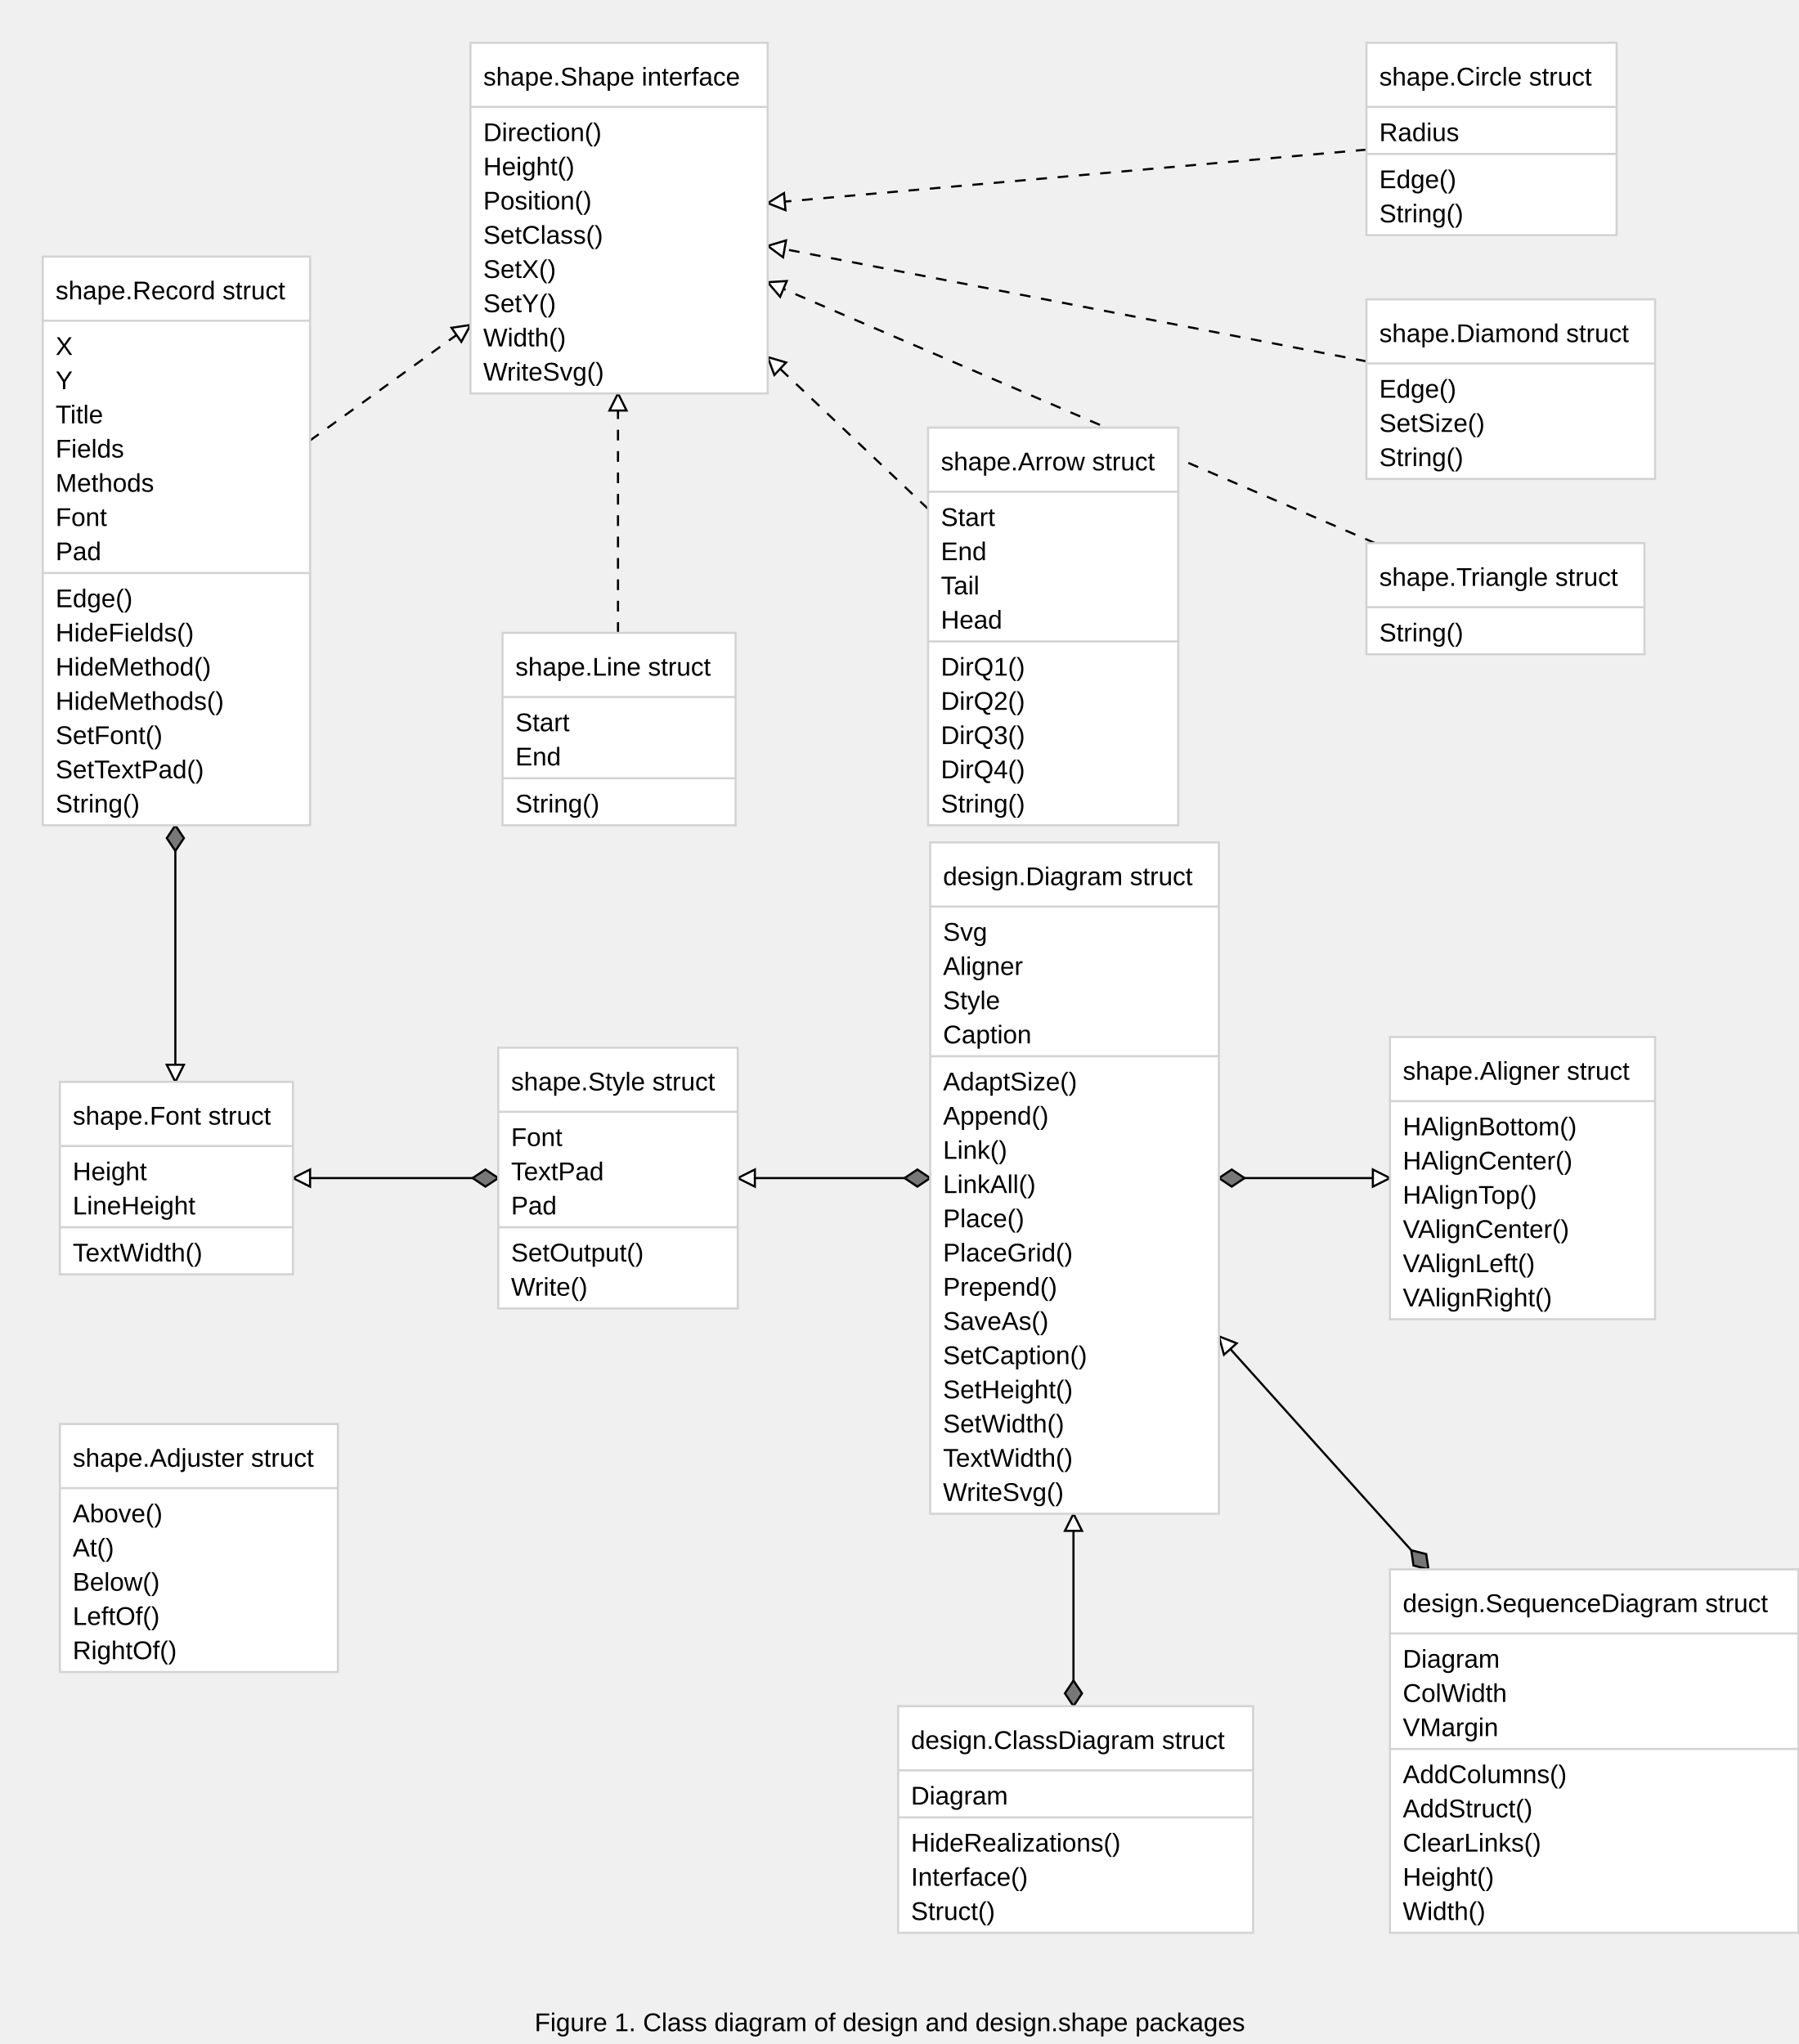
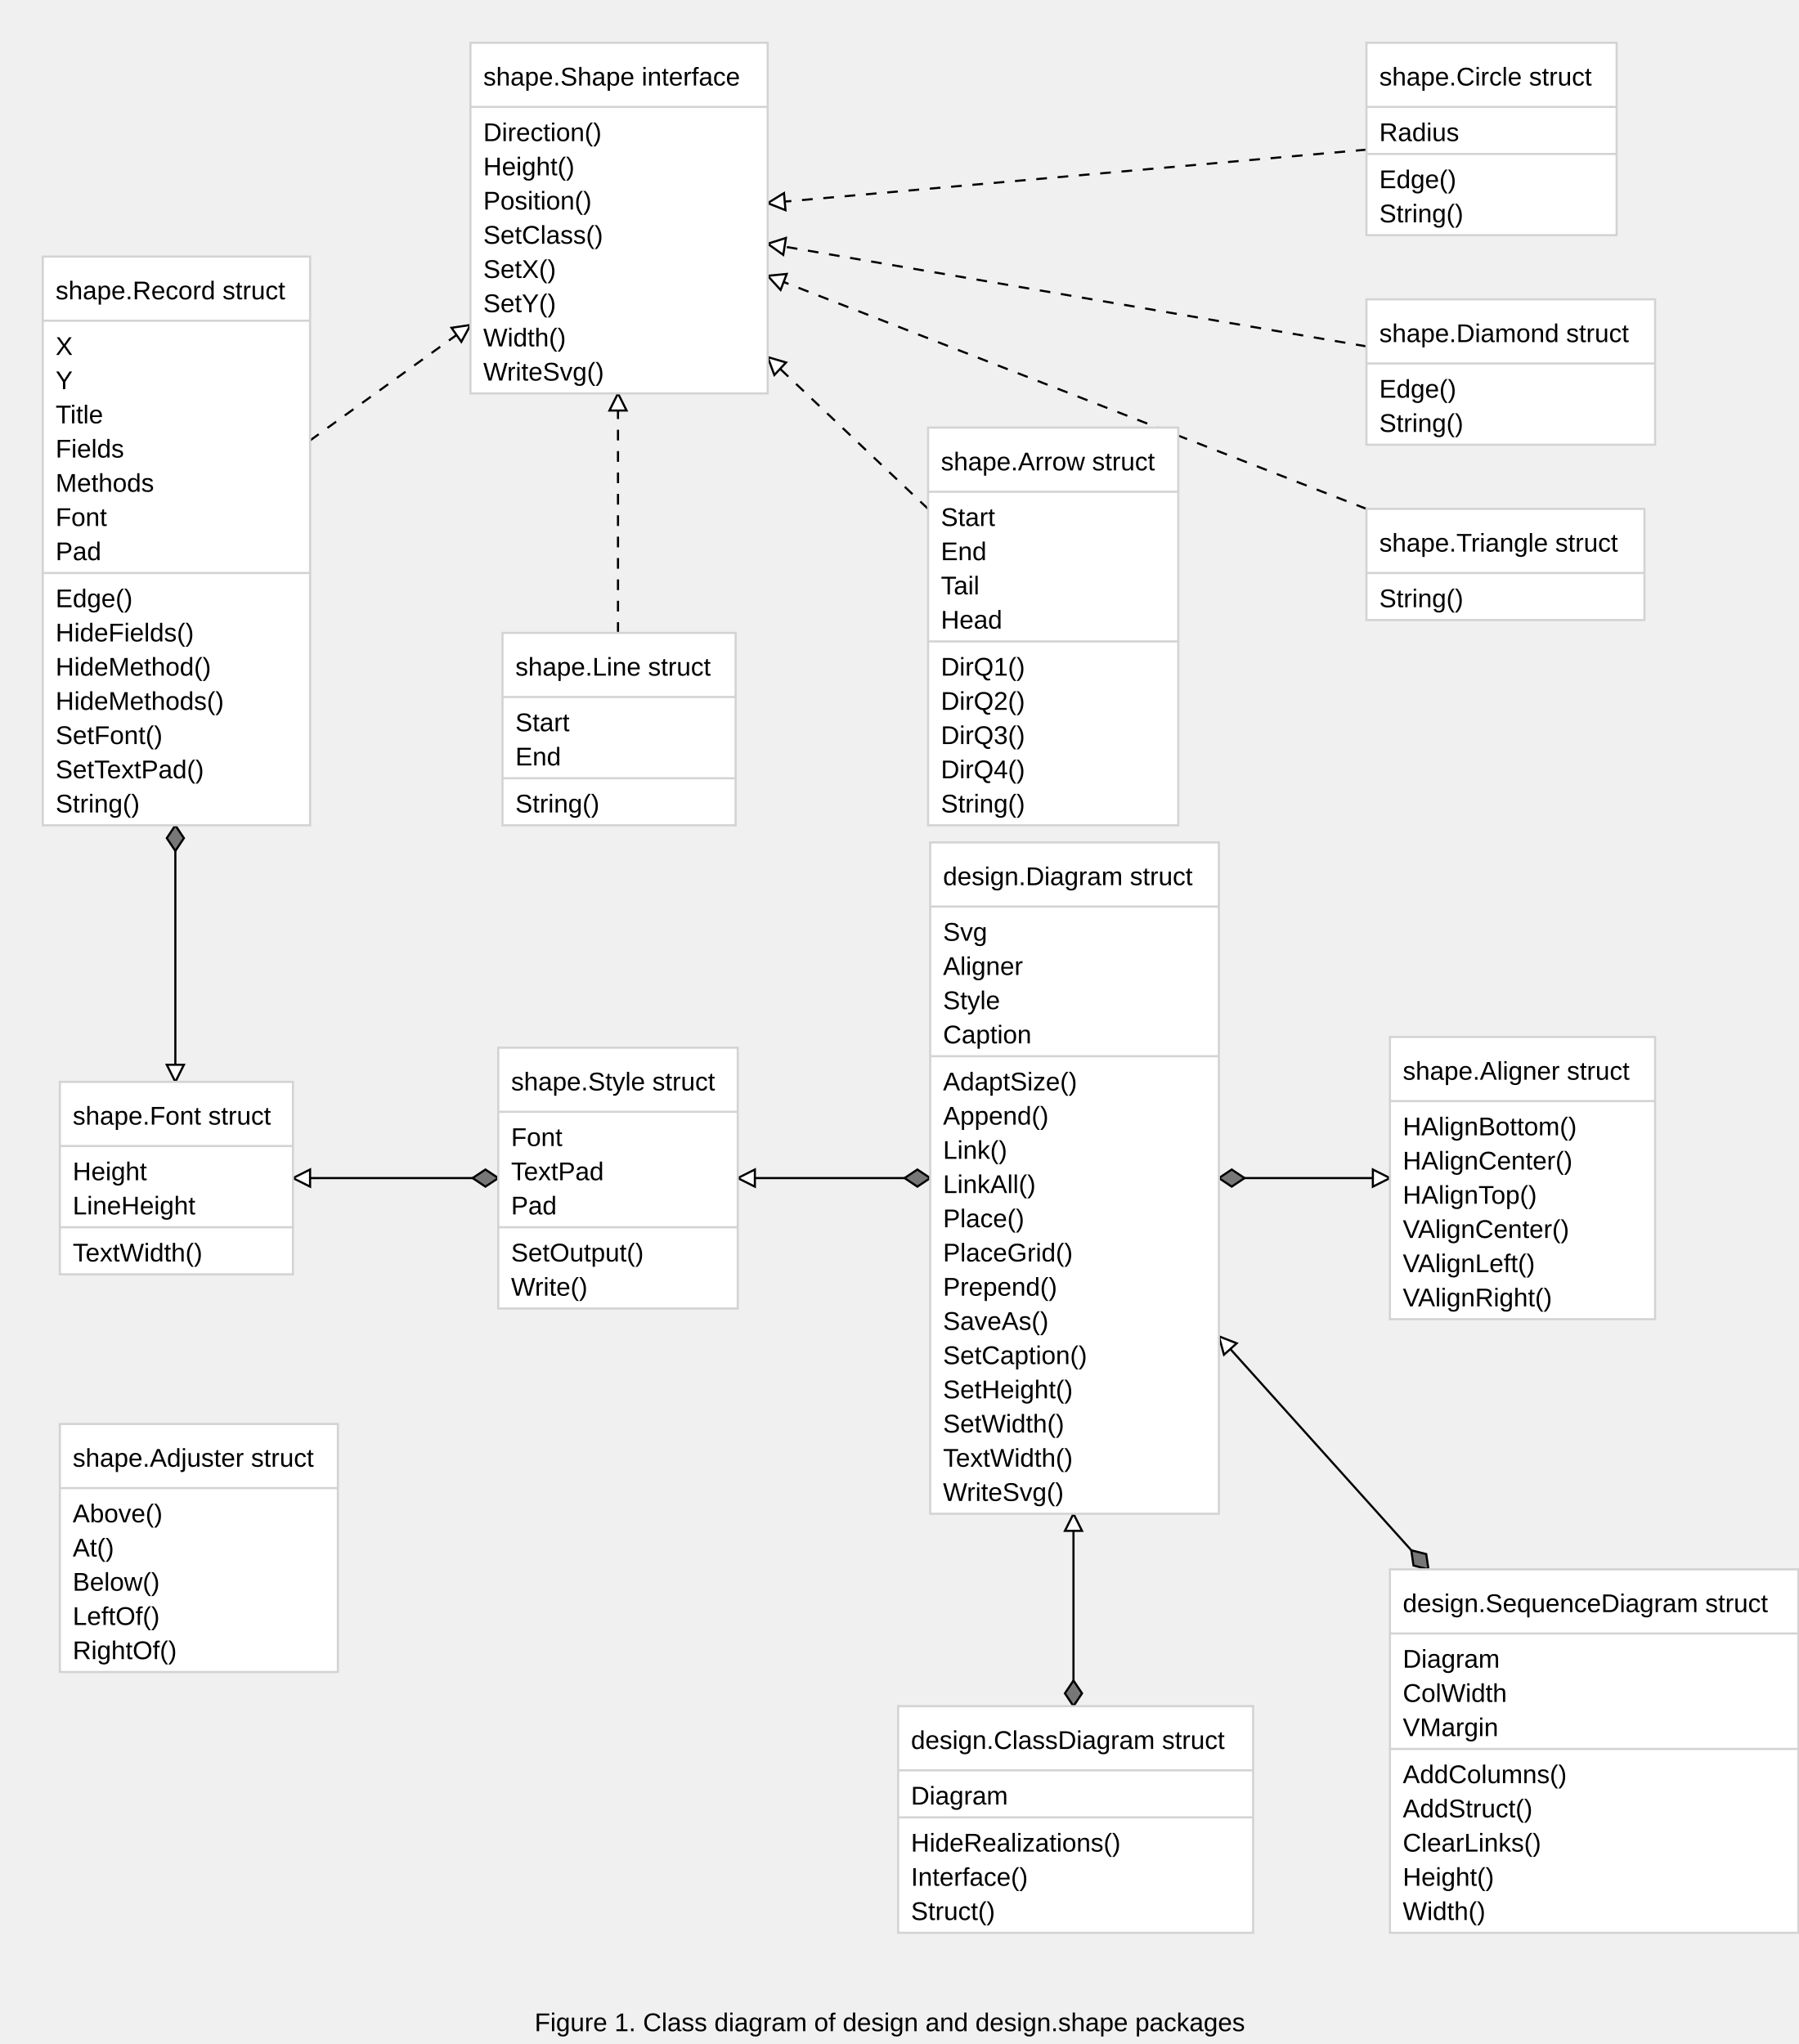
<svg xmlns="http://www.w3.org/2000/svg" width="841" height="956" font-family="Arial, Helvetica, sans-serif">
  <path stroke="black" stroke-dasharray="5,5,5" d="M145,206 L220,152" />
  <g transform="rotate(-35 220 152)">
    <path stroke="black" fill="#ffffff" d="M220,152 l-8,-4 l 0,8 Z" />
  </g>
  <path stroke="black" stroke-dasharray="5,5,5" d="M434,238 L359,167" />
  <g transform="rotate(223 359 167)">
    <path stroke="black" fill="#ffffff" d="M359,167 l-8,-4 l 0,8 Z" />
  </g>
  <path stroke="black" stroke-dasharray="5,5,5" d="M289,296 L289,184" />
  <g transform="rotate(-90 289 184)">
    <path stroke="black" fill="#ffffff" d="M289,184 l-8,-4 l 0,8 Z" />
  </g>
  <path stroke="black" stroke-dasharray="5,5,5" d="M639,70 L359,95" />
  <g transform="rotate(175 359 95)">
    <path stroke="black" fill="#ffffff" d="M359,95 l-8,-4 l 0,8 Z" />
  </g>
-   <path stroke="black" stroke-dasharray="5,5,5" d="M639,169 L359,115" />
-   <g transform="rotate(190 359 115)">
-     <path stroke="black" fill="#ffffff" d="M359,115 l-8,-4 l 0,8 Z" />
-   </g>
-   <path stroke="black" stroke-dasharray="5,5,5" d="M643,254 L359,132" />
-   <g transform="rotate(203 359 132)">
-     <path stroke="black" fill="#ffffff" d="M359,132 l-8,-4 l 0,8 Z" />
+   <path stroke="black" stroke-dasharray="5,5,5" d="M639,162 L359,114" />
+   <g transform="rotate(189 359 114)">
+     <path stroke="black" fill="#ffffff" d="M359,114 l-8,-4 l 0,8 Z" />
+   </g>
+   <path stroke="black" stroke-dasharray="5,5,5" d="M639,238 L359,129" />
+   <g transform="rotate(201 359 129)">
+     <path stroke="black" fill="#ffffff" d="M359,129 l-8,-4 l 0,8 Z" />
  </g>
  <path stroke="black" d="M82,386 L82,506" />
  <g transform="rotate(90 82 386)">
    <path stroke="black" fill="#777777" d="M82,386 l 6,-4 6,4 -6,4 -6,-4" />
  </g>
  <g transform="rotate(90 82 506)">
    <path stroke="black" fill="#ffffff" d="M82,506 l-8,-4 l 0,8 Z" />
  </g>
  <path stroke="black" d="M233,551 L137,551" />
  <g transform="rotate(180 233 551)">
    <path stroke="black" fill="#777777" d="M233,551 l 6,-4 6,4 -6,4 -6,-4" />
  </g>
  <g transform="rotate(180 137 551)">
    <path stroke="black" fill="#ffffff" d="M137,551 l-8,-4 l 0,8 Z" />
  </g>
  <path stroke="black" d="M668,734 L570,625" />
  <g transform="rotate(228 668 734)">
    <path stroke="black" fill="#777777" d="M668,734 l 6,-4 6,4 -6,4 -6,-4" />
  </g>
  <g transform="rotate(228 570 625)">
    <path stroke="black" fill="#ffffff" d="M570,625 l-8,-4 l 0,8 Z" />
  </g>
  <path stroke="black" d="M502,798 L502,708" />
  <g transform="rotate(-90 502 798)">
    <path stroke="black" fill="#777777" d="M502,798 l 6,-4 6,4 -6,4 -6,-4" />
  </g>
  <g transform="rotate(-90 502 708)">
    <path stroke="black" fill="#ffffff" d="M502,708 l-8,-4 l 0,8 Z" />
  </g>
  <path stroke="black" d="M570,551 L650,551" />
  <g transform="rotate(0 570 551)">
    <path stroke="black" fill="#777777" d="M570,551 l 6,-4 6,4 -6,4 -6,-4" />
  </g>
  <g transform="rotate(0 650 551)">
    <path stroke="black" fill="#ffffff" d="M650,551 l-8,-4 l 0,8 Z" />
  </g>
  <path stroke="black" d="M435,551 L345,551" />
  <g transform="rotate(180 435 551)">
    <path stroke="black" fill="#777777" d="M435,551 l 6,-4 6,4 -6,4 -6,-4" />
  </g>
  <g transform="rotate(180 345 551)">
    <path stroke="black" fill="#ffffff" d="M345,551 l-8,-4 l 0,8 Z" />
  </g>
  <rect stroke="#d3d3d3" fill="#ffffff" x="220" y="20" width="139" height="164" />
  <line stroke="#d3d3d3" x1="220" y1="50" x2="359" y2="50" />
  <text font-family="Arial,Helvetica,sans-serif" font-size="12px" x="226" y="66">Direction()</text>
  <text font-family="Arial,Helvetica,sans-serif" font-size="12px" x="226" y="82">Height()</text>
  <text font-family="Arial,Helvetica,sans-serif" font-size="12px" x="226" y="98">Position()</text>
  <text font-family="Arial,Helvetica,sans-serif" font-size="12px" x="226" y="114">SetClass()</text>
  <text font-family="Arial,Helvetica,sans-serif" font-size="12px" x="226" y="130">SetX()</text>
  <text font-family="Arial,Helvetica,sans-serif" font-size="12px" x="226" y="146">SetY()</text>
  <text font-family="Arial,Helvetica,sans-serif" font-size="12px" x="226" y="162">Width()</text>
  <text font-family="Arial,Helvetica,sans-serif" font-size="12px" x="226" y="178">WriteSvg()</text>
  <text font-family="Arial,Helvetica,sans-serif" font-size="12px" x="226" y="40">shape.Shape interface</text>
  <rect stroke="#d3d3d3" fill="#ffffff" x="20" y="120" width="125" height="266" />
  <line stroke="#d3d3d3" x1="20" y1="150" x2="145" y2="150" />
  <text font-family="Arial,Helvetica,sans-serif" font-size="12px" x="26" y="166">X</text>
  <text font-family="Arial,Helvetica,sans-serif" font-size="12px" x="26" y="182">Y</text>
  <text font-family="Arial,Helvetica,sans-serif" font-size="12px" x="26" y="198">Title</text>
  <text font-family="Arial,Helvetica,sans-serif" font-size="12px" x="26" y="214">Fields</text>
  <text font-family="Arial,Helvetica,sans-serif" font-size="12px" x="26" y="230">Methods</text>
  <text font-family="Arial,Helvetica,sans-serif" font-size="12px" x="26" y="246">Font</text>
  <text font-family="Arial,Helvetica,sans-serif" font-size="12px" x="26" y="262">Pad</text>
  <line stroke="#d3d3d3" x1="20" y1="268" x2="145" y2="268" />
  <text font-family="Arial,Helvetica,sans-serif" font-size="12px" x="26" y="284">Edge()</text>
  <text font-family="Arial,Helvetica,sans-serif" font-size="12px" x="26" y="300">HideFields()</text>
  <text font-family="Arial,Helvetica,sans-serif" font-size="12px" x="26" y="316">HideMethod()</text>
  <text font-family="Arial,Helvetica,sans-serif" font-size="12px" x="26" y="332">HideMethods()</text>
  <text font-family="Arial,Helvetica,sans-serif" font-size="12px" x="26" y="348">SetFont()</text>
  <text font-family="Arial,Helvetica,sans-serif" font-size="12px" x="26" y="364">SetTextPad()</text>
  <text font-family="Arial,Helvetica,sans-serif" font-size="12px" x="26" y="380">String()</text>
  <text font-family="Arial,Helvetica,sans-serif" font-size="12px" x="26" y="140">shape.Record struct</text>
  <rect stroke="#d3d3d3" fill="#ffffff" x="235" y="296" width="109" height="90" />
  <line stroke="#d3d3d3" x1="235" y1="326" x2="344" y2="326" />
  <text font-family="Arial,Helvetica,sans-serif" font-size="12px" x="241" y="342">Start</text>
  <text font-family="Arial,Helvetica,sans-serif" font-size="12px" x="241" y="358">End</text>
  <line stroke="#d3d3d3" x1="235" y1="364" x2="344" y2="364" />
  <text font-family="Arial,Helvetica,sans-serif" font-size="12px" x="241" y="380">String()</text>
  <text font-family="Arial,Helvetica,sans-serif" font-size="12px" x="241" y="316">shape.Line struct</text>
  <rect stroke="#d3d3d3" fill="#ffffff" x="434" y="200" width="117" height="186" />
  <line stroke="#d3d3d3" x1="434" y1="230" x2="551" y2="230" />
  <text font-family="Arial,Helvetica,sans-serif" font-size="12px" x="440" y="246">Start</text>
  <text font-family="Arial,Helvetica,sans-serif" font-size="12px" x="440" y="262">End</text>
  <text font-family="Arial,Helvetica,sans-serif" font-size="12px" x="440" y="278">Tail</text>
  <text font-family="Arial,Helvetica,sans-serif" font-size="12px" x="440" y="294">Head</text>
  <line stroke="#d3d3d3" x1="434" y1="300" x2="551" y2="300" />
  <text font-family="Arial,Helvetica,sans-serif" font-size="12px" x="440" y="316">DirQ1()</text>
  <text font-family="Arial,Helvetica,sans-serif" font-size="12px" x="440" y="332">DirQ2()</text>
  <text font-family="Arial,Helvetica,sans-serif" font-size="12px" x="440" y="348">DirQ3()</text>
  <text font-family="Arial,Helvetica,sans-serif" font-size="12px" x="440" y="364">DirQ4()</text>
  <text font-family="Arial,Helvetica,sans-serif" font-size="12px" x="440" y="380">String()</text>
  <text font-family="Arial,Helvetica,sans-serif" font-size="12px" x="440" y="220">shape.Arrow struct</text>
  <rect stroke="#d3d3d3" fill="#ffffff" x="639" y="20" width="117" height="90" />
  <line stroke="#d3d3d3" x1="639" y1="50" x2="756" y2="50" />
  <text font-family="Arial,Helvetica,sans-serif" font-size="12px" x="645" y="66">Radius</text>
  <line stroke="#d3d3d3" x1="639" y1="72" x2="756" y2="72" />
  <text font-family="Arial,Helvetica,sans-serif" font-size="12px" x="645" y="88">Edge()</text>
  <text font-family="Arial,Helvetica,sans-serif" font-size="12px" x="645" y="104">String()</text>
  <text font-family="Arial,Helvetica,sans-serif" font-size="12px" x="645" y="40">shape.Circle struct</text>
-   <rect stroke="#d3d3d3" fill="#ffffff" x="639" y="140" width="135" height="84" />
+   <rect stroke="#d3d3d3" fill="#ffffff" x="639" y="140" width="135" height="68" />
  <line stroke="#d3d3d3" x1="639" y1="170" x2="774" y2="170" />
  <text font-family="Arial,Helvetica,sans-serif" font-size="12px" x="645" y="186">Edge()</text>
-   <text font-family="Arial,Helvetica,sans-serif" font-size="12px" x="645" y="202">SetSize()</text>
-   <text font-family="Arial,Helvetica,sans-serif" font-size="12px" x="645" y="218">String()</text>
+   <text font-family="Arial,Helvetica,sans-serif" font-size="12px" x="645" y="202">String()</text>
  <text font-family="Arial,Helvetica,sans-serif" font-size="12px" x="645" y="160">shape.Diamond struct</text>
-   <rect stroke="#d3d3d3" fill="#ffffff" x="639" y="254" width="130" height="52" />
-   <line stroke="#d3d3d3" x1="639" y1="284" x2="769" y2="284" />
-   <text font-family="Arial,Helvetica,sans-serif" font-size="12px" x="645" y="300">String()</text>
-   <text font-family="Arial,Helvetica,sans-serif" font-size="12px" x="645" y="274">shape.Triangle struct</text>
+   <rect stroke="#d3d3d3" fill="#ffffff" x="639" y="238" width="130" height="52" />
+   <line stroke="#d3d3d3" x1="639" y1="268" x2="769" y2="268" />
+   <text font-family="Arial,Helvetica,sans-serif" font-size="12px" x="645" y="284">String()</text>
+   <text font-family="Arial,Helvetica,sans-serif" font-size="12px" x="645" y="258">shape.Triangle struct</text>
  <rect stroke="#d3d3d3" fill="#ffffff" x="28" y="506" width="109" height="90" />
  <line stroke="#d3d3d3" x1="28" y1="536" x2="137" y2="536" />
  <text font-family="Arial,Helvetica,sans-serif" font-size="12px" x="34" y="552">Height</text>
  <text font-family="Arial,Helvetica,sans-serif" font-size="12px" x="34" y="568">LineHeight</text>
  <line stroke="#d3d3d3" x1="28" y1="574" x2="137" y2="574" />
  <text font-family="Arial,Helvetica,sans-serif" font-size="12px" x="34" y="590">TextWidth()</text>
  <text font-family="Arial,Helvetica,sans-serif" font-size="12px" x="34" y="526">shape.Font struct</text>
  <rect stroke="#d3d3d3" fill="#ffffff" x="233" y="490" width="112" height="122" />
  <line stroke="#d3d3d3" x1="233" y1="520" x2="345" y2="520" />
  <text font-family="Arial,Helvetica,sans-serif" font-size="12px" x="239" y="536">Font</text>
  <text font-family="Arial,Helvetica,sans-serif" font-size="12px" x="239" y="552">TextPad</text>
  <text font-family="Arial,Helvetica,sans-serif" font-size="12px" x="239" y="568">Pad</text>
  <line stroke="#d3d3d3" x1="233" y1="574" x2="345" y2="574" />
  <text font-family="Arial,Helvetica,sans-serif" font-size="12px" x="239" y="590">SetOutput()</text>
  <text font-family="Arial,Helvetica,sans-serif" font-size="12px" x="239" y="606">Write()</text>
  <text font-family="Arial,Helvetica,sans-serif" font-size="12px" x="239" y="510">shape.Style struct</text>
  <rect stroke="#d3d3d3" fill="#ffffff" x="435" y="394" width="135" height="314" />
  <line stroke="#d3d3d3" x1="435" y1="424" x2="570" y2="424" />
  <text font-family="Arial,Helvetica,sans-serif" font-size="12px" x="441" y="440">Svg</text>
  <text font-family="Arial,Helvetica,sans-serif" font-size="12px" x="441" y="456">Aligner</text>
  <text font-family="Arial,Helvetica,sans-serif" font-size="12px" x="441" y="472">Style</text>
  <text font-family="Arial,Helvetica,sans-serif" font-size="12px" x="441" y="488">Caption</text>
  <line stroke="#d3d3d3" x1="435" y1="494" x2="570" y2="494" />
  <text font-family="Arial,Helvetica,sans-serif" font-size="12px" x="441" y="510">AdaptSize()</text>
  <text font-family="Arial,Helvetica,sans-serif" font-size="12px" x="441" y="526">Append()</text>
  <text font-family="Arial,Helvetica,sans-serif" font-size="12px" x="441" y="542">Link()</text>
  <text font-family="Arial,Helvetica,sans-serif" font-size="12px" x="441" y="558">LinkAll()</text>
  <text font-family="Arial,Helvetica,sans-serif" font-size="12px" x="441" y="574">Place()</text>
  <text font-family="Arial,Helvetica,sans-serif" font-size="12px" x="441" y="590">PlaceGrid()</text>
  <text font-family="Arial,Helvetica,sans-serif" font-size="12px" x="441" y="606">Prepend()</text>
  <text font-family="Arial,Helvetica,sans-serif" font-size="12px" x="441" y="622">SaveAs()</text>
  <text font-family="Arial,Helvetica,sans-serif" font-size="12px" x="441" y="638">SetCaption()</text>
  <text font-family="Arial,Helvetica,sans-serif" font-size="12px" x="441" y="654">SetHeight()</text>
  <text font-family="Arial,Helvetica,sans-serif" font-size="12px" x="441" y="670">SetWidth()</text>
  <text font-family="Arial,Helvetica,sans-serif" font-size="12px" x="441" y="686">TextWidth()</text>
  <text font-family="Arial,Helvetica,sans-serif" font-size="12px" x="441" y="702">WriteSvg()</text>
  <text font-family="Arial,Helvetica,sans-serif" font-size="12px" x="441" y="414">design.Diagram struct</text>
  <rect stroke="#d3d3d3" fill="#ffffff" x="650" y="485" width="124" height="132" />
  <line stroke="#d3d3d3" x1="650" y1="515" x2="774" y2="515" />
  <text font-family="Arial,Helvetica,sans-serif" font-size="12px" x="656" y="531">HAlignBottom()</text>
  <text font-family="Arial,Helvetica,sans-serif" font-size="12px" x="656" y="547">HAlignCenter()</text>
  <text font-family="Arial,Helvetica,sans-serif" font-size="12px" x="656" y="563">HAlignTop()</text>
  <text font-family="Arial,Helvetica,sans-serif" font-size="12px" x="656" y="579">VAlignCenter()</text>
  <text font-family="Arial,Helvetica,sans-serif" font-size="12px" x="656" y="595">VAlignLeft()</text>
  <text font-family="Arial,Helvetica,sans-serif" font-size="12px" x="656" y="611">VAlignRight()</text>
  <text font-family="Arial,Helvetica,sans-serif" font-size="12px" x="656" y="505">shape.Aligner struct</text>
  <rect stroke="#d3d3d3" fill="#ffffff" x="28" y="666" width="130" height="116" />
  <line stroke="#d3d3d3" x1="28" y1="696" x2="158" y2="696" />
  <text font-family="Arial,Helvetica,sans-serif" font-size="12px" x="34" y="712">Above()</text>
  <text font-family="Arial,Helvetica,sans-serif" font-size="12px" x="34" y="728">At()</text>
  <text font-family="Arial,Helvetica,sans-serif" font-size="12px" x="34" y="744">Below()</text>
  <text font-family="Arial,Helvetica,sans-serif" font-size="12px" x="34" y="760">LeftOf()</text>
  <text font-family="Arial,Helvetica,sans-serif" font-size="12px" x="34" y="776">RightOf()</text>
  <text font-family="Arial,Helvetica,sans-serif" font-size="12px" x="34" y="686">shape.Adjuster struct</text>
  <rect stroke="#d3d3d3" fill="#ffffff" x="650" y="734" width="191" height="170" />
  <line stroke="#d3d3d3" x1="650" y1="764" x2="841" y2="764" />
  <text font-family="Arial,Helvetica,sans-serif" font-size="12px" x="656" y="780">Diagram</text>
  <text font-family="Arial,Helvetica,sans-serif" font-size="12px" x="656" y="796">ColWidth</text>
  <text font-family="Arial,Helvetica,sans-serif" font-size="12px" x="656" y="812">VMargin</text>
  <line stroke="#d3d3d3" x1="650" y1="818" x2="841" y2="818" />
  <text font-family="Arial,Helvetica,sans-serif" font-size="12px" x="656" y="834">AddColumns()</text>
  <text font-family="Arial,Helvetica,sans-serif" font-size="12px" x="656" y="850">AddStruct()</text>
  <text font-family="Arial,Helvetica,sans-serif" font-size="12px" x="656" y="866">ClearLinks()</text>
  <text font-family="Arial,Helvetica,sans-serif" font-size="12px" x="656" y="882">Height()</text>
  <text font-family="Arial,Helvetica,sans-serif" font-size="12px" x="656" y="898">Width()</text>
  <text font-family="Arial,Helvetica,sans-serif" font-size="12px" x="656" y="754">design.SequenceDiagram struct</text>
  <rect stroke="#d3d3d3" fill="#ffffff" x="420" y="798" width="166" height="106" />
  <line stroke="#d3d3d3" x1="420" y1="828" x2="586" y2="828" />
  <text font-family="Arial,Helvetica,sans-serif" font-size="12px" x="426" y="844">Diagram</text>
  <line stroke="#d3d3d3" x1="420" y1="850" x2="586" y2="850" />
  <text font-family="Arial,Helvetica,sans-serif" font-size="12px" x="426" y="866">HideRealizations()</text>
  <text font-family="Arial,Helvetica,sans-serif" font-size="12px" x="426" y="882">Interface()</text>
  <text font-family="Arial,Helvetica,sans-serif" font-size="12px" x="426" y="898">Struct()</text>
  <text font-family="Arial,Helvetica,sans-serif" font-size="12px" x="426" y="818">design.ClassDiagram struct</text>
  <text font-family="Arial,Helvetica,sans-serif" font-size="12px" x="250" y="950">Figure 1. Class diagram of design and design.shape packages</text>
</svg>
